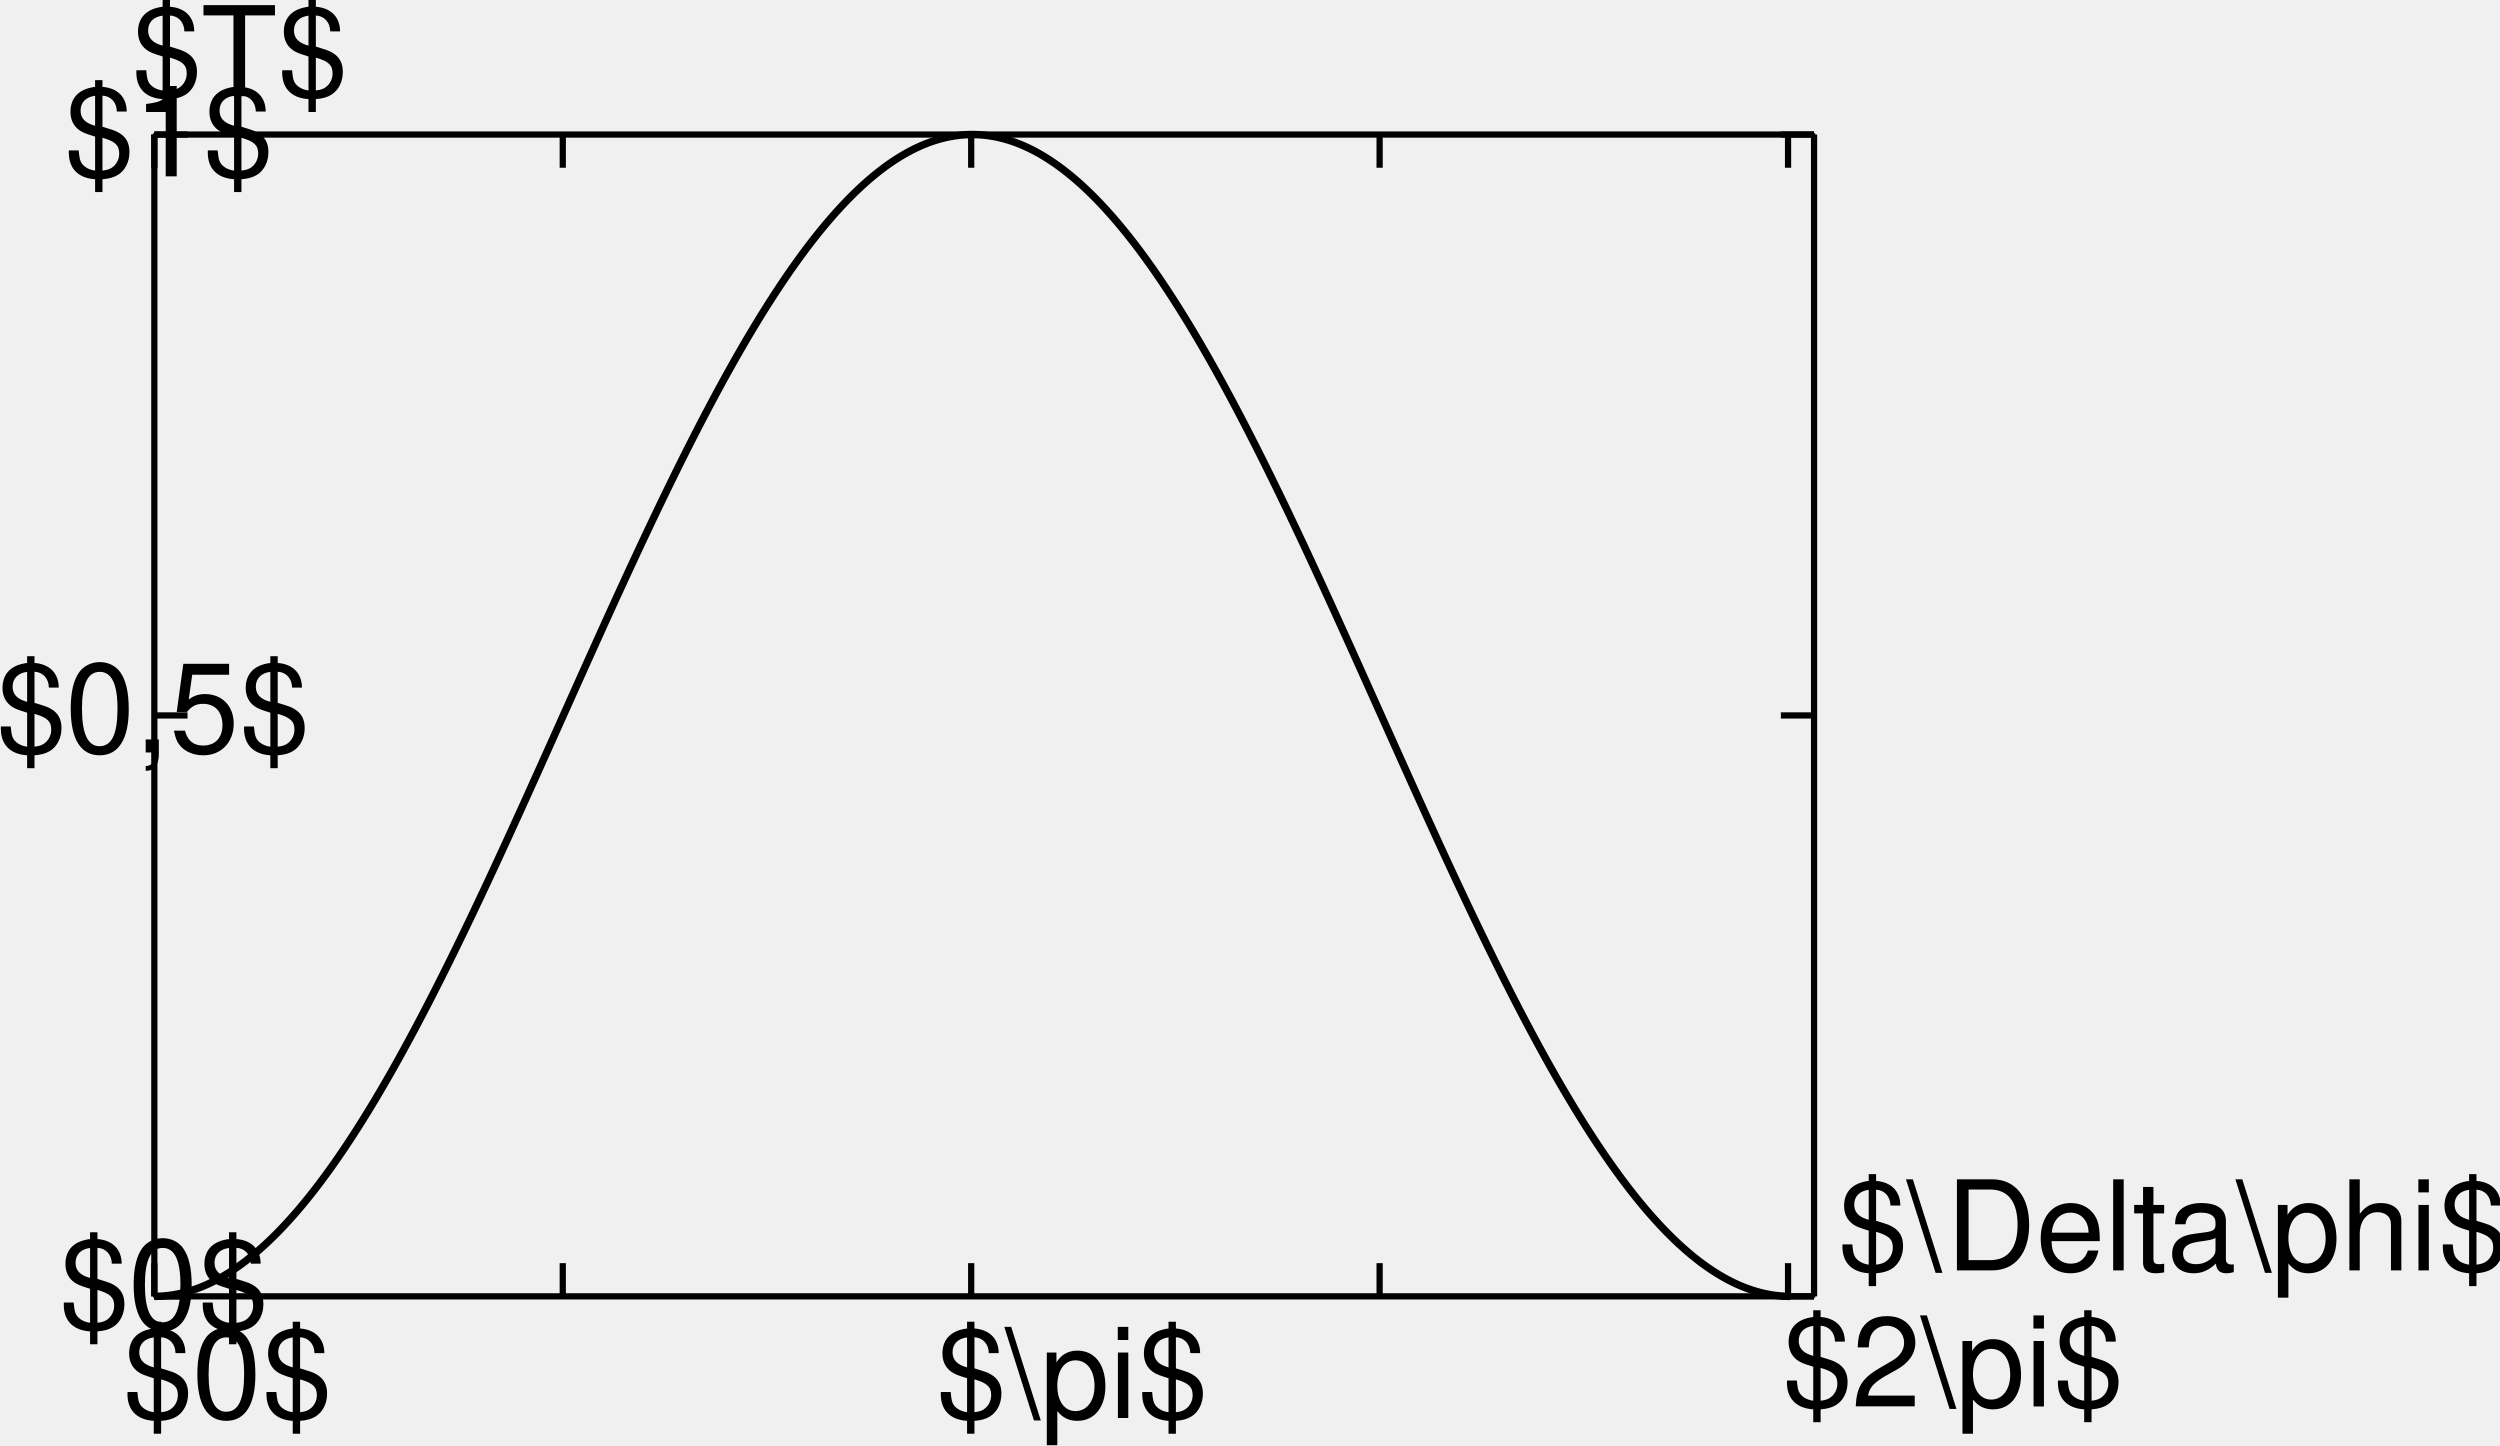
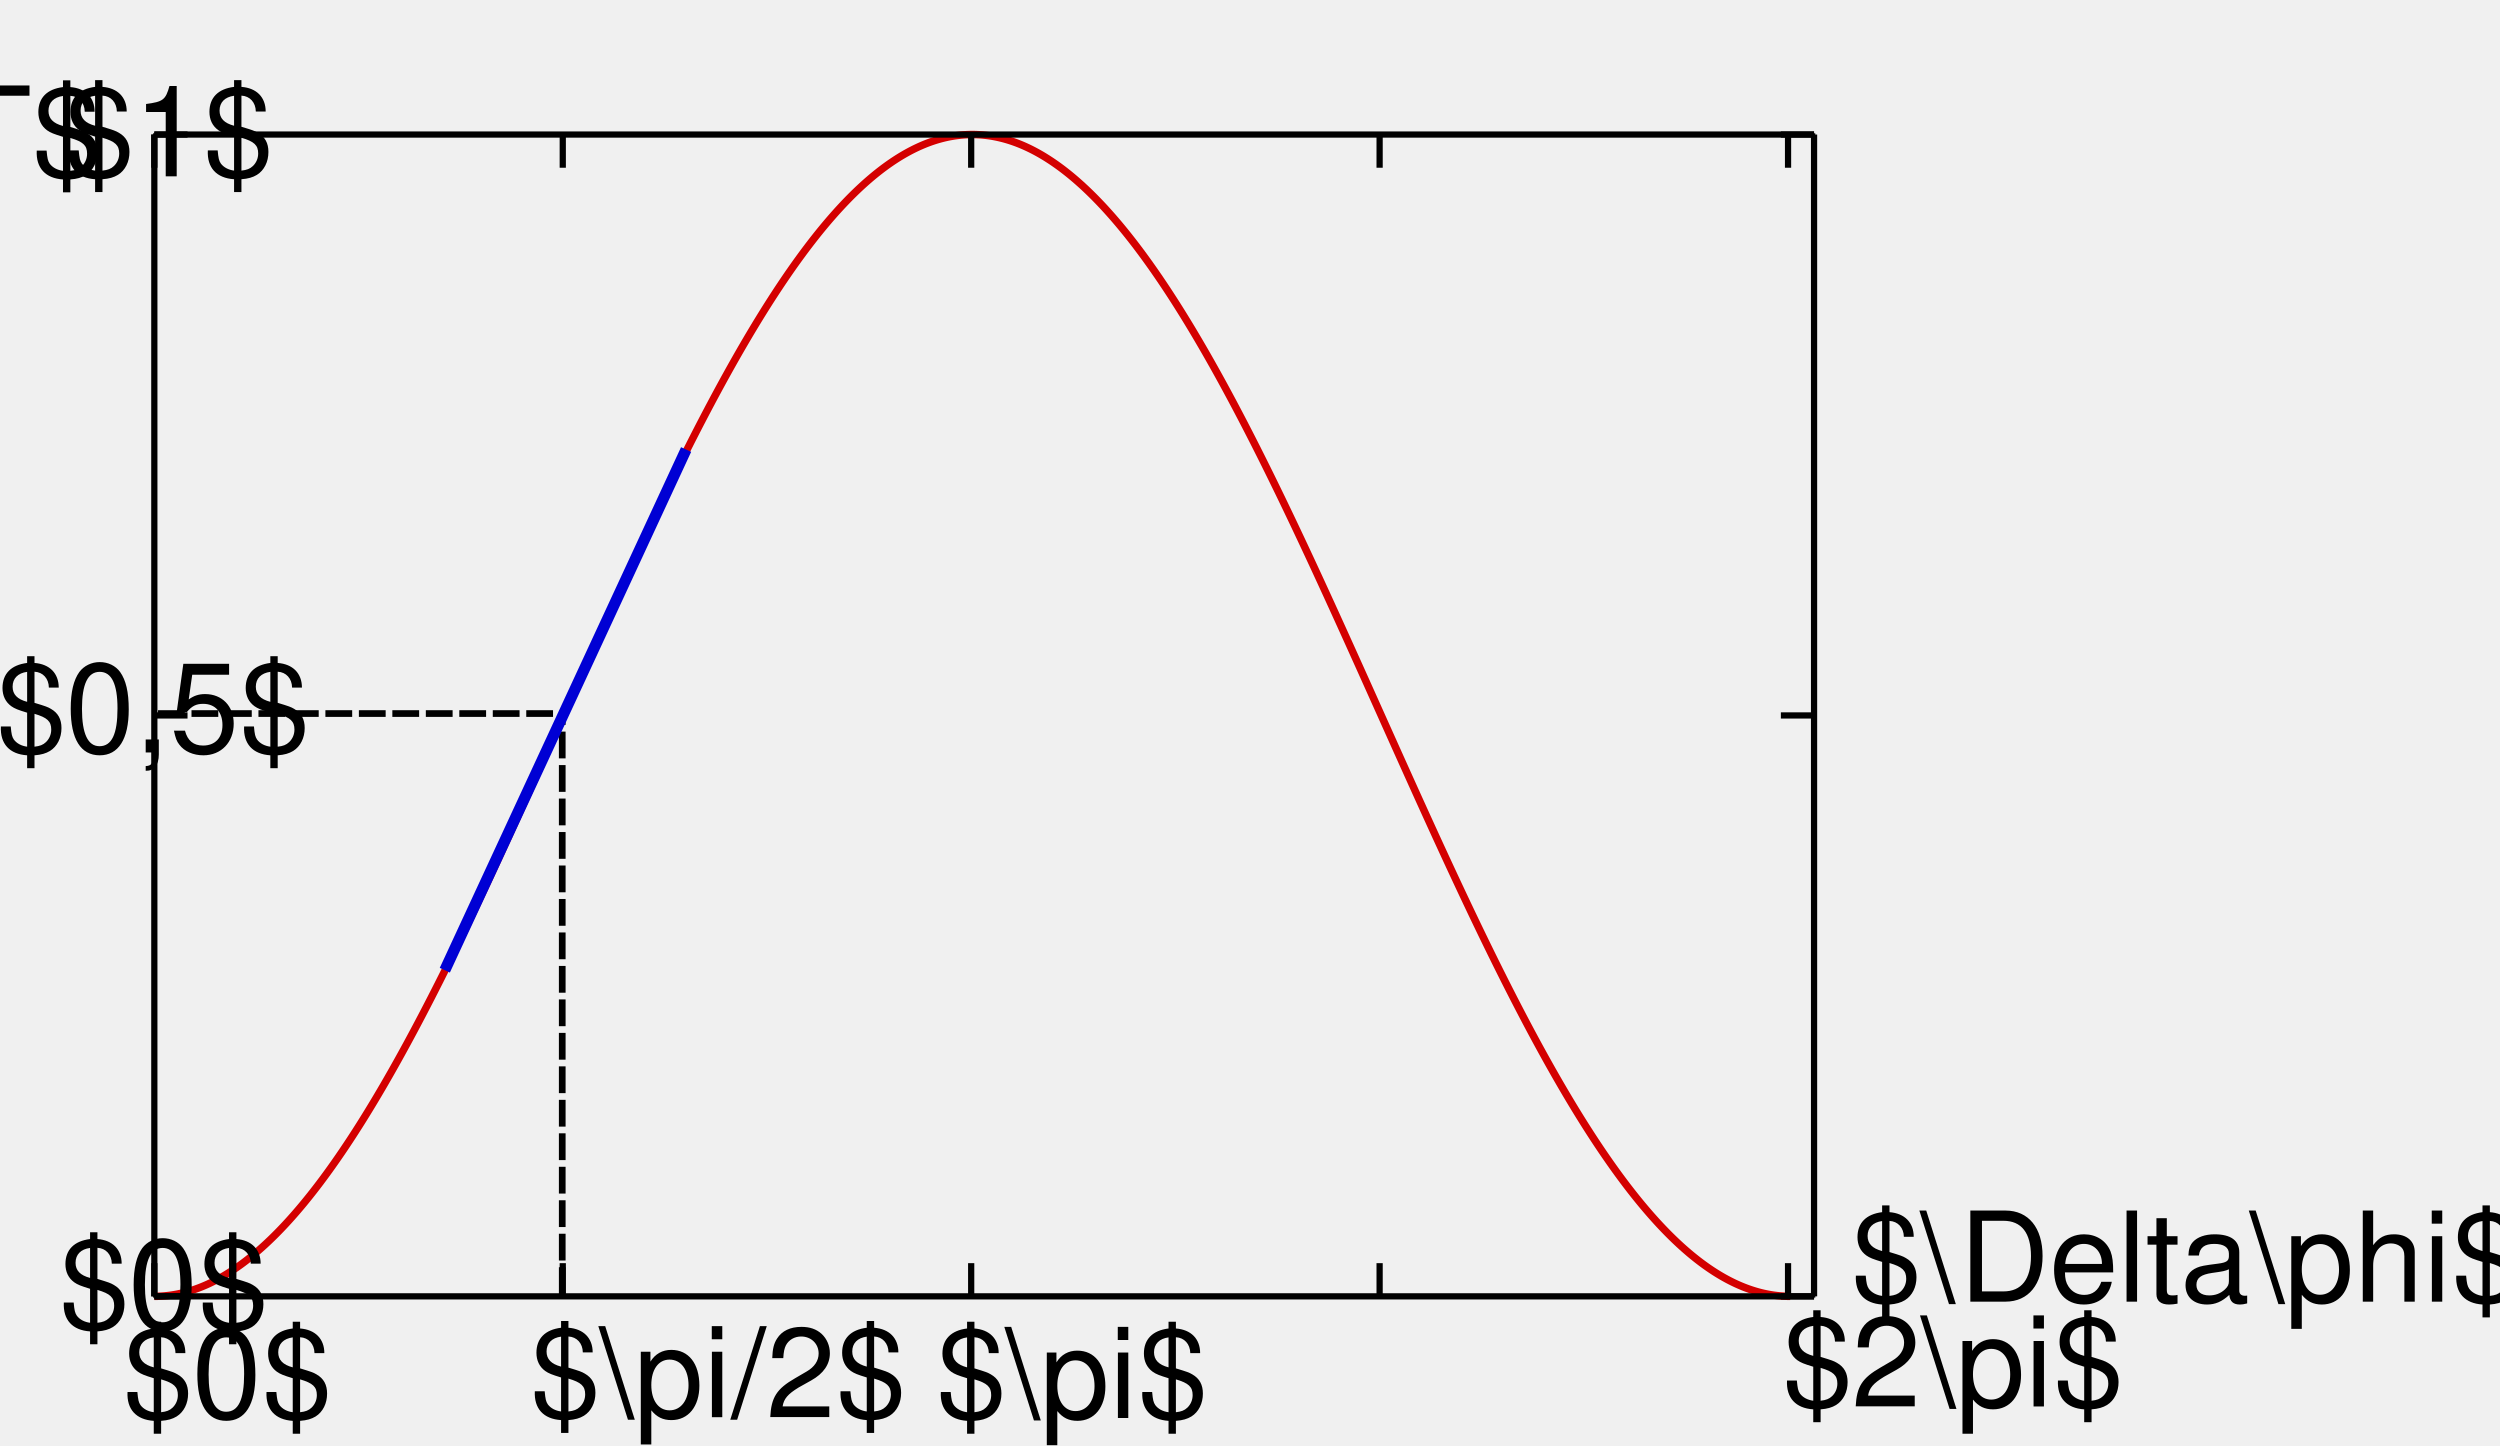
<svg xmlns="http://www.w3.org/2000/svg" xml:space="preserve" width="1120.211" height="647.581" viewBox="0 0 896.171 518.067" id="svg2" version="1.1">
  <defs id="defs62" />
+   <path style="fill:none;stroke:#000000;stroke-width:2.4;stroke-linecap:butt;stroke-linejoin:miter;stroke-miterlimit:4;stroke-opacity:1;stroke-dasharray:9.6,2.4;stroke-dashoffset:0" d="m 201.544,463.858 0,-205.715" id="path3024" />
+   <path style="fill:none;stroke:#000000;stroke-width:2.4;stroke-linecap:butt;stroke-linejoin:miter;stroke-miterlimit:4;stroke-opacity:1;stroke-dasharray:9.6, 2.4;stroke-dashoffset:0" d="m 56.645,255.786 145.152,0" id="path3024-6" />
  <g transform="matrix(1,0,0,-1,-33.92154,553.9455)" id="g4">
    <g style="fill:#ffffff;fill-rule:nonzero" id="g6" />
    <g style="fill:none;stroke:#000000;stroke-width:2.677;stroke-linecap:butt;stroke-linejoin:miter;stroke-dasharray:none" id="g10">
-       <path d="m 89.244,89.244 0.587,0.004 0.587,0.012 0.587,0.021 0.587,0.029 0.587,0.037 0.587,0.045 0.587,0.054 0.587,0.062 0.587,0.07 0.587,0.078 0.587,0.086 0.587,0.095 0.587,0.103 0.587,0.111 0.587,0.119 0.587,0.128 0.587,0.136 0.587,0.144 0.587,0.152 0.587,0.16 0.587,0.168 0.587,0.177 0.587,0.185 0.587,0.193 0.587,0.201 0.587,0.209 0.587,0.217 0.587,0.225 0.587,0.234 0.587,0.242 0.587,0.25 0.587,0.258 0.587,0.266 0.587,0.274 0.587,0.282 0.587,0.29 0.587,0.298 0.587,0.306 0.587,0.314 0.587,0.322 0.587,0.33 0.587,0.338 0.587,0.346 0.587,0.354 0.587,0.362 0.587,0.37 0.587,0.378 0.587,0.386 0.587,0.393 0.587,0.401 0.587,0.409 0.587,0.417 0.587,0.425 0.587,0.432 0.587,0.44 0.587,0.448 0.587,0.456 0.587,0.463 0.587,0.471 0.587,0.479 0.587,0.486 0.587,0.494 0.587,0.502 0.587,0.509 0.587,0.517 0.587,0.524 0.587,0.532 0.587,0.539 0.587,0.547 0.587,0.554 0.587,0.562 0.587,0.569 0.587,0.577 0.587,0.584 0.587,0.592 0.587,0.599 0.587,0.606 0.587,0.613 0.587,0.621 0.587,0.628 0.587,0.635 0.587,0.642 0.587,0.649 0.587,0.657 0.587,0.664 0.587,0.671 0.587,0.678 0.587,0.685 0.587,0.692 0.587,0.699 0.587,0.706 0.587,0.713 0.587,0.72 0.587,0.727 0.587,0.733 0.587,0.74 0.587,0.747 0.587,0.754 0.587,0.76 0.587,0.767 0.587,0.774 0.587,0.78 0.587,0.787 0.587,0.794 0.587,0.8 0.587,0.807 0.587,0.813 0.587,0.82 0.587,0.826 0.587,0.832 0.587,0.839 0.587,0.845 0.587,0.851 0.587,0.858 0.587,0.864 0.587,0.87 0.587,0.876 0.587,0.882 0.587,0.888 0.587,0.894 0.587,0.9 0.587,0.906 0.587,0.912 0.587,0.918 0.587,0.924 0.587,0.93 0.587,0.935 0.587,0.941 0.587,0.947 0.587,0.953 0.587,0.958 0.587,0.964 0.587,0.969 0.587,0.975 0.587,0.98 0.587,0.986 0.587,0.991 0.587,0.997 0.587,1.002 0.587,1.007 0.587,1.012 0.587,1.018 0.587,1.023 0.587,1.028 0.587,1.033 0.587,1.038 0.587,1.043 0.587,1.048 0.587,1.053 0.587,1.058 0.587,1.063 0.587,1.067 0.587,1.072 0.587,1.077 0.587,1.082 0.587,1.086 0.587,1.091 0.587,1.095 0.587,1.1 0.587,1.104 0.587,1.109 0.587,1.113 0.587,1.117 0.587,1.122 0.587,1.126 0.587,1.13 0.587,1.134 0.587,1.138 0.587,1.142 0.587,1.146 0.587,1.15 0.587,1.154 0.587,1.158 0.587,1.162 0.587,1.166 0.587,1.169 0.587,1.173 0.587,1.177 0.587,1.18 0.587,1.184 0.587,1.187 0.587,1.191 0.587,1.194 0.587,1.198 0.587,1.201 0.587,1.204 0.587,1.207 0.587,1.211 0.587,1.214 0.587,1.217 0.587,1.22 0.587,1.223 0.587,1.226 0.587,1.229 0.587,1.231 0.587,1.234 0.587,1.237 0.587,1.24 0.587,1.242 0.587,1.245 0.587,1.247 0.587,1.25 0.587,1.252 0.587,1.255 0.587,1.257 0.587,1.259 0.587,1.262 0.587,1.264 0.587,1.266 0.587,1.268 0.587,1.27 0.587,1.272 0.587,1.274 0.587,1.276 0.587,1.278 0.587,1.279 0.587,1.281 0.587,1.283 0.587,1.284 0.587,1.286 0.587,1.288 0.587,1.289 0.587,1.29 0.587,1.292 0.587,1.293 0.587,1.294 0.587,1.296 0.587,1.297 0.587,1.298 0.587,1.299 0.587,1.3 0.587,1.301 0.587,1.302 0.587,1.303 0.587,1.304 0.587,1.304 0.587,1.305 0.587,1.306 0.587,1.306 0.587,1.307 0.587,1.308 0.587,1.308 0.587,1.308 0.587,1.309 0.587,1.309 0.587,1.309 0.587,1.309 0.587,1.31 0.587,1.31 0.587,1.31 0.587,1.31 0.587,1.31 0.587,1.31 0.587,1.309 0.587,1.309 0.587,1.309 0.587,1.308 0.587,1.308 0.587,1.308 0.587,1.307 0.587,1.307 0.587,1.306 0.587,1.305 0.587,1.305 0.587,1.304 0.587,1.303 0.587,1.302 0.587,1.302 0.587,1.3 0.587,1.3 0.587,1.299 0.587,1.297 0.587,1.296 0.587,1.295 0.587,1.294 0.587,1.293 0.587,1.291 0.587,1.29 0.587,1.288 0.587,1.287 0.587,1.285 0.587,1.284 0.587,1.282 0.587,1.28 0.587,1.278 0.587,1.277 0.587,1.275 0.587,1.273 0.587,1.271 0.587,1.269 0.587,1.267 0.587,1.265 0.587,1.263 0.587,1.26 0.587,1.258 0.587,1.256 0.587,1.254 0.587,1.251 0.587,1.249 0.587,1.246 0.587,1.244 0.587,1.241 0.587,1.238 0.587,1.236 0.587,1.233 0.587,1.23 0.587,1.227 0.587,1.224 0.587,1.221 0.587,1.218 0.587,1.215 0.587,1.212 0.587,1.209 0.587,1.206 0.587,1.203 0.587,1.199 0.587,1.196 0.587,1.192 0.587,1.189 0.587,1.186 0.587,1.182 0.587,1.179 0.587,1.175 0.587,1.171 0.587,1.168 0.587,1.164 0.587,1.16 0.587,1.156 0.587,1.152 0.587,1.148 0.587,1.144 0.587,1.14 0.587,1.136 0.587,1.132 0.587,1.128 0.587,1.124 0.587,1.12 0.587,1.115 0.587,1.111 0.587,1.107 0.587,1.102 0.587,1.098 0.587,1.093 0.587,1.089 0.587,1.084 0.587,1.079 0.587,1.075 0.587,1.07 0.587,1.065 0.587,1.06 0.587,1.055 0.587,1.051 0.587,1.046 0.587,1.041 0.587,1.036 0.587,1.03 0.587,1.026 0.587,1.02 0.587,1.015 0.587,1.01 0.587,1.005 0.587,0.999 0.587,0.994 0.587,0.989 0.587,0.983 0.587,0.978 0.587,0.972 0.587,0.967 0.587,0.961 0.587,0.955 0.587,0.95 0.587,0.944 0.587,0.938 0.587,0.933 0.587,0.927 0.587,0.921 0.587,0.915 0.587,0.909 0.587,0.903 0.587,0.897 0.587,0.891 0.587,0.885 0.587,0.879 0.587,0.873 0.587,0.867 0.587,0.861 0.587,0.854 0.587,0.848 0.587,0.842 0.587,0.836 0.587,0.829 0.587,0.823 0.587,0.816 0.587,0.81 0.587,0.803 0.587,0.797 0.587,0.79 0.587,0.784 0.587,0.777 0.587,0.77 0.587,0.764 0.587,0.757 0.587,0.75 0.587,0.744 0.587,0.737 0.587,0.73 0.587,0.723 0.587,0.716 0.587,0.709 0.587,0.702 0.587,0.696 0.587,0.688 0.587,0.681 0.587,0.674 0.587,0.667 0.587,0.66 0.587,0.653 0.587,0.646 0.587,0.639 0.587,0.632 0.587,0.624 0.587,0.617 0.587,0.61 0.587,0.603 0.587,0.595 0.587,0.588 0.587,0.58 0.587,0.573 0.587,0.566 0.587,0.558 0.587,0.551 0.587,0.543 0.587,0.536 0.587,0.528 0.587,0.521 0.587,0.513 0.587,0.506 0.587,0.498 0.587,0.49 0.587,0.483 0.587,0.475 0.587,0.467 0.587,0.46 0.587,0.452 0.587,0.444 0.587,0.436 0.587,0.429 0.587,0.421 0.587,0.413 0.587,0.405 0.587,0.397 0.587,0.389 0.587,0.382 0.587,0.374 0.587,0.366 0.587,0.358 0.587,0.35 0.587,0.342 0.587,0.334 0.587,0.326 0.587,0.318 0.587,0.31 0.587,0.302 0.587,0.294 0.587,0.286 0.587,0.278 0.587,0.27 0.587,0.262 0.587,0.254 0.587,0.246 0.587,0.238 0.587,0.23 0.587,0.221 0.587,0.213 0.587,0.205 0.587,0.197 0.587,0.189 0.587,0.181 0.587,0.172 0.587,0.164 0.587,0.156 0.587,0.148 0.587,0.14 0.587,0.132 0.587,0.123 0.587,0.115 0.587,0.107 0.587,0.099 0.587,0.091 0.587,0.082 0.587,0.074 0.587,0.066 0.587,0.058 0.587,0.049 0.587,0.041 0.587,0.033 0.587,0.025 0.587,0.017 0.587,0.008 0.587,1e-4 0.587,-0.008 0.587,-0.016 0.587,-0.025 0.587,-0.033 0.587,-0.041 0.587,-0.049 0.587,-0.058 0.587,-0.066 0.587,-0.074 0.587,-0.082 0.587,-0.09 0.587,-0.099 0.587,-0.107 0.587,-0.115 0.587,-0.123 0.587,-0.132 0.587,-0.14 0.587,-0.148 0.587,-0.156 0.587,-0.164 0.587,-0.172 0.587,-0.181 0.587,-0.189 0.587,-0.197 0.587,-0.205 0.587,-0.213 0.587,-0.221 0.587,-0.229 0.587,-0.237 0.587,-0.246 0.587,-0.254 0.587,-0.262 0.587,-0.27 0.587,-0.278 0.587,-0.286 0.587,-0.294 0.587,-0.302 0.587,-0.31 0.587,-0.318 0.587,-0.326 0.587,-0.334 0.587,-0.342 0.587,-0.35 0.587,-0.358 0.587,-0.366 0.587,-0.374 0.587,-0.381 0.587,-0.389 0.587,-0.397 0.587,-0.405 0.587,-0.413 0.587,-0.421 0.587,-0.428 0.587,-0.436 0.587,-0.444 0.587,-0.452 0.587,-0.46 0.587,-0.467 0.587,-0.475 0.587,-0.483 0.587,-0.49 0.587,-0.498 0.587,-0.505 0.587,-0.513 0.587,-0.521 0.587,-0.528 0.587,-0.536 0.587,-0.543 0.587,-0.551 0.587,-0.558 0.587,-0.566 0.587,-0.573 0.587,-0.58 0.587,-0.588 0.587,-0.595 0.587,-0.602 0.587,-0.61 0.587,-0.617 0.587,-0.624 0.587,-0.631 0.587,-0.639 0.587,-0.646 0.587,-0.653 0.587,-0.66 0.587,-0.667 0.587,-0.674 0.587,-0.681 0.587,-0.688 0.587,-0.695 0.587,-0.702 0.587,-0.709 0.587,-0.716 0.587,-0.723 0.587,-0.73 0.587,-0.737 0.587,-0.744 0.587,-0.75 0.587,-0.757 0.587,-0.764 0.587,-0.77 0.587,-0.777 0.587,-0.784 0.587,-0.79 0.587,-0.797 0.587,-0.803 0.587,-0.81 0.587,-0.816 0.587,-0.823 0.587,-0.829 0.587,-0.836 0.587,-0.842 0.587,-0.848 0.587,-0.854 0.587,-0.861 0.587,-0.867 0.587,-0.873 0.587,-0.879 0.587,-0.885 0.587,-0.891 0.587,-0.897 0.587,-0.903 0.587,-0.909 0.587,-0.915 0.587,-0.921 0.587,-0.927 0.587,-0.932 0.587,-0.938 0.587,-0.944 0.587,-0.95 0.587,-0.955 0.587,-0.961 0.587,-0.967 0.587,-0.972 0.587,-0.978 0.587,-0.983 0.587,-0.989 0.587,-0.994 0.587,-0.999 0.587,-1.005 0.587,-1.01 0.587,-1.015 0.587,-1.02 0.587,-1.025 0.587,-1.03 0.587,-1.036 0.587,-1.041 0.587,-1.046 0.587,-1.05 0.587,-1.055 0.587,-1.06 0.587,-1.065 0.587,-1.07 0.587,-1.075 0.587,-1.079 0.587,-1.084 0.587,-1.089 0.587,-1.093 0.587,-1.097 0.587,-1.102 0.587,-1.106 0.587,-1.111 0.587,-1.115 0.587,-1.119 0.587,-1.124 0.587,-1.128 0.587,-1.132 0.587,-1.136 0.587,-1.14 0.587,-1.144 0.587,-1.148 0.587,-1.152 0.587,-1.156 0.587,-1.16 0.587,-1.164 0.587,-1.168 0.587,-1.171 0.587,-1.175 0.587,-1.179 0.587,-1.182 0.587,-1.186 0.587,-1.189 0.587,-1.192 0.587,-1.196 0.587,-1.199 0.587,-1.202 0.587,-1.206 0.587,-1.209 0.587,-1.212 0.587,-1.215 0.587,-1.218 0.587,-1.221 0.587,-1.224 0.587,-1.227 0.587,-1.23 0.587,-1.233 0.587,-1.236 0.587,-1.238 0.587,-1.241 0.587,-1.244 0.587,-1.246 0.587,-1.249 0.587,-1.251 0.587,-1.254 0.587,-1.256 0.587,-1.258 0.587,-1.26 0.587,-1.263 0.587,-1.265 0.587,-1.267 0.587,-1.269 0.587,-1.271 0.587,-1.273 0.587,-1.275 0.587,-1.277 0.587,-1.278 0.587,-1.28 0.587,-1.282 0.587,-1.284 0.587,-1.285 0.587,-1.287 0.587,-1.288 0.587,-1.29 0.587,-1.291 0.587,-1.292 0.587,-1.294 0.587,-1.295 0.587,-1.296 0.587,-1.297 0.587,-1.299 0.587,-1.3 0.587,-1.301 0.587,-1.302 0.587,-1.302 0.587,-1.303 0.587,-1.304 0.587,-1.305 0.587,-1.305 0.587,-1.306 0.587,-1.307 0.587,-1.307 0.587,-1.308 0.587,-1.308 0.587,-1.308 0.587,-1.309 0.587,-1.309 0.587,-1.309 0.587,-1.31 0.587,-1.31 0.587,-1.31 0.587,-1.31 0.587,-1.31 0.587,-1.31 0.587,-1.309 0.587,-1.309 0.587,-1.309 0.587,-1.309 0.587,-1.308 0.587,-1.308 0.587,-1.308 0.587,-1.307 0.587,-1.306 0.587,-1.306 0.587,-1.305 0.587,-1.304 0.587,-1.304 0.587,-1.303 0.587,-1.302 0.587,-1.301 0.587,-1.3 0.587,-1.299 0.587,-1.298 0.587,-1.297 0.587,-1.296 0.587,-1.294 0.587,-1.293 0.587,-1.292 0.587,-1.29 0.587,-1.289 0.587,-1.288 0.587,-1.286 0.587,-1.284 0.587,-1.283 0.587,-1.281 0.587,-1.279 0.587,-1.278 0.587,-1.276 0.587,-1.274 0.587,-1.272 0.587,-1.27 0.587,-1.268 0.587,-1.266 0.587,-1.264 0.587,-1.262 0.587,-1.259 0.587,-1.257 0.587,-1.255 0.587,-1.252 0.587,-1.25 0.587,-1.247 0.587,-1.245 0.587,-1.242 0.587,-1.24 0.587,-1.237 0.587,-1.234 0.587,-1.232 0.587,-1.228 0.587,-1.226 0.587,-1.223 0.587,-1.22 0.587,-1.217 0.587,-1.214 0.587,-1.211 0.587,-1.208 0.587,-1.204 0.587,-1.201 0.587,-1.198 0.587,-1.194 0.587,-1.191 0.587,-1.187 0.587,-1.184 0.587,-1.18 0.587,-1.177 0.587,-1.173 0.587,-1.169 0.587,-1.166 0.587,-1.162 0.587,-1.158 0.587,-1.154 0.587,-1.15 0.587,-1.146 0.587,-1.142 0.587,-1.138 0.587,-1.134 0.587,-1.13 0.587,-1.126 0.587,-1.122 0.587,-1.117 0.587,-1.113 0.587,-1.109 0.587,-1.104 0.587,-1.1 0.587,-1.095 0.587,-1.091 0.587,-1.086 0.587,-1.082 0.587,-1.077 0.587,-1.072 0.587,-1.067 0.587,-1.063 0.587,-1.058 0.587,-1.053 0.587,-1.048 0.587,-1.043 0.587,-1.038 0.587,-1.033 0.587,-1.028 0.587,-1.023 0.587,-1.018 0.587,-1.012 0.587,-1.007 0.587,-1.002 0.587,-0.997 0.587,-0.991 0.587,-0.986 0.587,-0.981 0.587,-0.975 0.587,-0.97 0.587,-0.964 0.587,-0.958 0.587,-0.953 0.587,-0.947 0.587,-0.941 0.587,-0.936 0.587,-0.93 0.587,-0.924 0.587,-0.918 0.587,-0.912 0.587,-0.906 0.587,-0.9 0.587,-0.894 0.587,-0.888 0.587,-0.882 0.587,-0.876 0.587,-0.87 0.587,-0.864 0.587,-0.858 0.587,-0.851 0.587,-0.845 0.587,-0.839 0.587,-0.833 0.587,-0.826 0.587,-0.82 0.587,-0.813 0.587,-0.807 0.587,-0.8 0.587,-0.794 0.587,-0.787 0.587,-0.781 0.587,-0.774 0.587,-0.767 0.587,-0.76 0.587,-0.754 0.587,-0.747 0.587,-0.74 0.587,-0.734 0.587,-0.727 0.587,-0.72 0.587,-0.713 0.587,-0.706 0.587,-0.699 0.587,-0.692 0.587,-0.685 0.587,-0.678 0.587,-0.671 0.587,-0.664 0.587,-0.657 0.587,-0.65 0.587,-0.642 0.587,-0.635 0.587,-0.628 0.587,-0.621 0.587,-0.614 0.587,-0.606 0.587,-0.599 0.587,-0.592 0.587,-0.584 0.587,-0.577 0.587,-0.569 0.587,-0.562 0.587,-0.554 0.587,-0.547 0.587,-0.54 0.587,-0.532 0.587,-0.524 0.587,-0.517 0.587,-0.509 0.587,-0.502 0.587,-0.494 0.587,-0.486 0.587,-0.479 0.587,-0.471 0.587,-0.463 0.587,-0.456 0.587,-0.448 0.587,-0.44 0.587,-0.432 0.587,-0.425 0.587,-0.417 0.587,-0.409 0.587,-0.401 0.587,-0.394 0.587,-0.386 0.587,-0.378 0.587,-0.37 0.587,-0.362 0.587,-0.354 0.587,-0.346 0.587,-0.338 0.587,-0.33 0.587,-0.322 0.587,-0.314 0.587,-0.306 0.587,-0.298 0.587,-0.29 0.587,-0.282 0.587,-0.274 0.587,-0.266 0.587,-0.258 0.587,-0.25 0.587,-0.242 0.587,-0.234 0.587,-0.226 0.587,-0.217 0.587,-0.209 0.587,-0.201 0.587,-0.193 0.587,-0.185 0.587,-0.177 0.587,-0.169 0.587,-0.16 0.587,-0.152 0.587,-0.144 0.587,-0.136 0.587,-0.128 0.587,-0.119 0.587,-0.111 0.587,-0.103 0.587,-0.095 0.587,-0.087 0.587,-0.078 0.587,-0.07 0.587,-0.062 0.587,-0.054 0.587,-0.045 0.587,-0.037 0.587,-0.029 0.587,-0.021 0.587,-0.013 0.587,-0.004" id="path12" />
+       <path d="m 89.244,89.244 0.587,0.004 0.587,0.012 0.587,0.021 0.587,0.029 0.587,0.037 0.587,0.045 0.587,0.054 0.587,0.062 0.587,0.07 0.587,0.078 0.587,0.086 0.587,0.095 0.587,0.103 0.587,0.111 0.587,0.119 0.587,0.128 0.587,0.136 0.587,0.144 0.587,0.152 0.587,0.16 0.587,0.168 0.587,0.177 0.587,0.185 0.587,0.193 0.587,0.201 0.587,0.209 0.587,0.217 0.587,0.225 0.587,0.234 0.587,0.242 0.587,0.25 0.587,0.258 0.587,0.266 0.587,0.274 0.587,0.282 0.587,0.29 0.587,0.298 0.587,0.306 0.587,0.314 0.587,0.322 0.587,0.33 0.587,0.338 0.587,0.346 0.587,0.354 0.587,0.362 0.587,0.37 0.587,0.378 0.587,0.386 0.587,0.393 0.587,0.401 0.587,0.409 0.587,0.417 0.587,0.425 0.587,0.432 0.587,0.44 0.587,0.448 0.587,0.456 0.587,0.463 0.587,0.471 0.587,0.479 0.587,0.486 0.587,0.494 0.587,0.502 0.587,0.509 0.587,0.517 0.587,0.524 0.587,0.532 0.587,0.539 0.587,0.547 0.587,0.554 0.587,0.562 0.587,0.569 0.587,0.577 0.587,0.584 0.587,0.592 0.587,0.599 0.587,0.606 0.587,0.613 0.587,0.621 0.587,0.628 0.587,0.635 0.587,0.642 0.587,0.649 0.587,0.657 0.587,0.664 0.587,0.671 0.587,0.678 0.587,0.685 0.587,0.692 0.587,0.699 0.587,0.706 0.587,0.713 0.587,0.72 0.587,0.727 0.587,0.733 0.587,0.74 0.587,0.747 0.587,0.754 0.587,0.76 0.587,0.767 0.587,0.774 0.587,0.78 0.587,0.787 0.587,0.794 0.587,0.8 0.587,0.807 0.587,0.813 0.587,0.82 0.587,0.826 0.587,0.832 0.587,0.839 0.587,0.845 0.587,0.851 0.587,0.858 0.587,0.864 0.587,0.87 0.587,0.876 0.587,0.882 0.587,0.888 0.587,0.894 0.587,0.9 0.587,0.906 0.587,0.912 0.587,0.918 0.587,0.924 0.587,0.93 0.587,0.935 0.587,0.941 0.587,0.947 0.587,0.953 0.587,0.958 0.587,0.964 0.587,0.969 0.587,0.975 0.587,0.98 0.587,0.986 0.587,0.991 0.587,0.997 0.587,1.002 0.587,1.007 0.587,1.012 0.587,1.018 0.587,1.023 0.587,1.028 0.587,1.033 0.587,1.038 0.587,1.043 0.587,1.048 0.587,1.053 0.587,1.058 0.587,1.063 0.587,1.067 0.587,1.072 0.587,1.077 0.587,1.082 0.587,1.086 0.587,1.091 0.587,1.095 0.587,1.1 0.587,1.104 0.587,1.109 0.587,1.113 0.587,1.117 0.587,1.122 0.587,1.126 0.587,1.13 0.587,1.134 0.587,1.138 0.587,1.142 0.587,1.146 0.587,1.15 0.587,1.154 0.587,1.158 0.587,1.162 0.587,1.166 0.587,1.169 0.587,1.173 0.587,1.177 0.587,1.18 0.587,1.184 0.587,1.187 0.587,1.191 0.587,1.194 0.587,1.198 0.587,1.201 0.587,1.204 0.587,1.207 0.587,1.211 0.587,1.214 0.587,1.217 0.587,1.22 0.587,1.223 0.587,1.226 0.587,1.229 0.587,1.231 0.587,1.234 0.587,1.237 0.587,1.24 0.587,1.242 0.587,1.245 0.587,1.247 0.587,1.25 0.587,1.252 0.587,1.255 0.587,1.257 0.587,1.259 0.587,1.262 0.587,1.264 0.587,1.266 0.587,1.268 0.587,1.27 0.587,1.272 0.587,1.274 0.587,1.276 0.587,1.278 0.587,1.279 0.587,1.281 0.587,1.283 0.587,1.284 0.587,1.286 0.587,1.288 0.587,1.289 0.587,1.29 0.587,1.292 0.587,1.293 0.587,1.294 0.587,1.296 0.587,1.297 0.587,1.298 0.587,1.299 0.587,1.3 0.587,1.301 0.587,1.302 0.587,1.303 0.587,1.304 0.587,1.304 0.587,1.305 0.587,1.306 0.587,1.306 0.587,1.307 0.587,1.308 0.587,1.308 0.587,1.308 0.587,1.309 0.587,1.309 0.587,1.309 0.587,1.309 0.587,1.31 0.587,1.31 0.587,1.31 0.587,1.31 0.587,1.31 0.587,1.31 0.587,1.309 0.587,1.309 0.587,1.309 0.587,1.308 0.587,1.308 0.587,1.308 0.587,1.307 0.587,1.307 0.587,1.306 0.587,1.305 0.587,1.305 0.587,1.304 0.587,1.303 0.587,1.302 0.587,1.302 0.587,1.3 0.587,1.3 0.587,1.299 0.587,1.297 0.587,1.296 0.587,1.295 0.587,1.294 0.587,1.293 0.587,1.291 0.587,1.29 0.587,1.288 0.587,1.287 0.587,1.285 0.587,1.284 0.587,1.282 0.587,1.28 0.587,1.278 0.587,1.277 0.587,1.275 0.587,1.273 0.587,1.271 0.587,1.269 0.587,1.267 0.587,1.265 0.587,1.263 0.587,1.26 0.587,1.258 0.587,1.256 0.587,1.254 0.587,1.251 0.587,1.249 0.587,1.246 0.587,1.244 0.587,1.241 0.587,1.238 0.587,1.236 0.587,1.233 0.587,1.23 0.587,1.227 0.587,1.224 0.587,1.221 0.587,1.218 0.587,1.215 0.587,1.212 0.587,1.209 0.587,1.206 0.587,1.203 0.587,1.199 0.587,1.196 0.587,1.192 0.587,1.189 0.587,1.186 0.587,1.182 0.587,1.179 0.587,1.175 0.587,1.171 0.587,1.168 0.587,1.164 0.587,1.16 0.587,1.156 0.587,1.152 0.587,1.148 0.587,1.144 0.587,1.14 0.587,1.136 0.587,1.132 0.587,1.128 0.587,1.124 0.587,1.12 0.587,1.115 0.587,1.111 0.587,1.107 0.587,1.102 0.587,1.098 0.587,1.093 0.587,1.089 0.587,1.084 0.587,1.079 0.587,1.075 0.587,1.07 0.587,1.065 0.587,1.06 0.587,1.055 0.587,1.051 0.587,1.046 0.587,1.041 0.587,1.036 0.587,1.03 0.587,1.026 0.587,1.02 0.587,1.015 0.587,1.01 0.587,1.005 0.587,0.999 0.587,0.994 0.587,0.989 0.587,0.983 0.587,0.978 0.587,0.972 0.587,0.967 0.587,0.961 0.587,0.955 0.587,0.95 0.587,0.944 0.587,0.938 0.587,0.933 0.587,0.927 0.587,0.921 0.587,0.915 0.587,0.909 0.587,0.903 0.587,0.897 0.587,0.891 0.587,0.885 0.587,0.879 0.587,0.873 0.587,0.867 0.587,0.861 0.587,0.854 0.587,0.848 0.587,0.842 0.587,0.836 0.587,0.829 0.587,0.823 0.587,0.816 0.587,0.81 0.587,0.803 0.587,0.797 0.587,0.79 0.587,0.784 0.587,0.777 0.587,0.77 0.587,0.764 0.587,0.757 0.587,0.75 0.587,0.744 0.587,0.737 0.587,0.73 0.587,0.723 0.587,0.716 0.587,0.709 0.587,0.702 0.587,0.696 0.587,0.688 0.587,0.681 0.587,0.674 0.587,0.667 0.587,0.66 0.587,0.653 0.587,0.646 0.587,0.639 0.587,0.632 0.587,0.624 0.587,0.617 0.587,0.61 0.587,0.603 0.587,0.595 0.587,0.588 0.587,0.58 0.587,0.573 0.587,0.566 0.587,0.558 0.587,0.551 0.587,0.543 0.587,0.536 0.587,0.528 0.587,0.521 0.587,0.513 0.587,0.506 0.587,0.498 0.587,0.49 0.587,0.483 0.587,0.475 0.587,0.467 0.587,0.46 0.587,0.452 0.587,0.444 0.587,0.436 0.587,0.429 0.587,0.421 0.587,0.413 0.587,0.405 0.587,0.397 0.587,0.389 0.587,0.382 0.587,0.374 0.587,0.366 0.587,0.358 0.587,0.35 0.587,0.342 0.587,0.334 0.587,0.326 0.587,0.318 0.587,0.31 0.587,0.302 0.587,0.294 0.587,0.286 0.587,0.278 0.587,0.27 0.587,0.262 0.587,0.254 0.587,0.246 0.587,0.238 0.587,0.23 0.587,0.221 0.587,0.213 0.587,0.205 0.587,0.197 0.587,0.189 0.587,0.181 0.587,0.172 0.587,0.164 0.587,0.156 0.587,0.148 0.587,0.14 0.587,0.132 0.587,0.123 0.587,0.115 0.587,0.107 0.587,0.099 0.587,0.091 0.587,0.082 0.587,0.074 0.587,0.066 0.587,0.058 0.587,0.049 0.587,0.041 0.587,0.033 0.587,0.025 0.587,0.017 0.587,0.008 0.587,1e-4 0.587,-0.008 0.587,-0.016 0.587,-0.025 0.587,-0.033 0.587,-0.041 0.587,-0.049 0.587,-0.058 0.587,-0.066 0.587,-0.074 0.587,-0.082 0.587,-0.09 0.587,-0.099 0.587,-0.107 0.587,-0.115 0.587,-0.123 0.587,-0.132 0.587,-0.14 0.587,-0.148 0.587,-0.156 0.587,-0.164 0.587,-0.172 0.587,-0.181 0.587,-0.189 0.587,-0.197 0.587,-0.205 0.587,-0.213 0.587,-0.221 0.587,-0.229 0.587,-0.237 0.587,-0.246 0.587,-0.254 0.587,-0.262 0.587,-0.27 0.587,-0.278 0.587,-0.286 0.587,-0.294 0.587,-0.302 0.587,-0.31 0.587,-0.318 0.587,-0.326 0.587,-0.334 0.587,-0.342 0.587,-0.35 0.587,-0.358 0.587,-0.366 0.587,-0.374 0.587,-0.381 0.587,-0.389 0.587,-0.397 0.587,-0.405 0.587,-0.413 0.587,-0.421 0.587,-0.428 0.587,-0.436 0.587,-0.444 0.587,-0.452 0.587,-0.46 0.587,-0.467 0.587,-0.475 0.587,-0.483 0.587,-0.49 0.587,-0.498 0.587,-0.505 0.587,-0.513 0.587,-0.521 0.587,-0.528 0.587,-0.536 0.587,-0.543 0.587,-0.551 0.587,-0.558 0.587,-0.566 0.587,-0.573 0.587,-0.58 0.587,-0.588 0.587,-0.595 0.587,-0.602 0.587,-0.61 0.587,-0.617 0.587,-0.624 0.587,-0.631 0.587,-0.639 0.587,-0.646 0.587,-0.653 0.587,-0.66 0.587,-0.667 0.587,-0.674 0.587,-0.681 0.587,-0.688 0.587,-0.695 0.587,-0.702 0.587,-0.709 0.587,-0.716 0.587,-0.723 0.587,-0.73 0.587,-0.737 0.587,-0.744 0.587,-0.75 0.587,-0.757 0.587,-0.764 0.587,-0.77 0.587,-0.777 0.587,-0.784 0.587,-0.79 0.587,-0.797 0.587,-0.803 0.587,-0.81 0.587,-0.816 0.587,-0.823 0.587,-0.829 0.587,-0.836 0.587,-0.842 0.587,-0.848 0.587,-0.854 0.587,-0.861 0.587,-0.867 0.587,-0.873 0.587,-0.879 0.587,-0.885 0.587,-0.891 0.587,-0.897 0.587,-0.903 0.587,-0.909 0.587,-0.915 0.587,-0.921 0.587,-0.927 0.587,-0.932 0.587,-0.938 0.587,-0.944 0.587,-0.95 0.587,-0.955 0.587,-0.961 0.587,-0.967 0.587,-0.972 0.587,-0.978 0.587,-0.983 0.587,-0.989 0.587,-0.994 0.587,-0.999 0.587,-1.005 0.587,-1.01 0.587,-1.015 0.587,-1.02 0.587,-1.025 0.587,-1.03 0.587,-1.036 0.587,-1.041 0.587,-1.046 0.587,-1.05 0.587,-1.055 0.587,-1.06 0.587,-1.065 0.587,-1.07 0.587,-1.075 0.587,-1.079 0.587,-1.084 0.587,-1.089 0.587,-1.093 0.587,-1.097 0.587,-1.102 0.587,-1.106 0.587,-1.111 0.587,-1.115 0.587,-1.119 0.587,-1.124 0.587,-1.128 0.587,-1.132 0.587,-1.136 0.587,-1.14 0.587,-1.144 0.587,-1.148 0.587,-1.152 0.587,-1.156 0.587,-1.16 0.587,-1.164 0.587,-1.168 0.587,-1.171 0.587,-1.175 0.587,-1.179 0.587,-1.182 0.587,-1.186 0.587,-1.189 0.587,-1.192 0.587,-1.196 0.587,-1.199 0.587,-1.202 0.587,-1.206 0.587,-1.209 0.587,-1.212 0.587,-1.215 0.587,-1.218 0.587,-1.221 0.587,-1.224 0.587,-1.227 0.587,-1.23 0.587,-1.233 0.587,-1.236 0.587,-1.238 0.587,-1.241 0.587,-1.244 0.587,-1.246 0.587,-1.249 0.587,-1.251 0.587,-1.254 0.587,-1.256 0.587,-1.258 0.587,-1.26 0.587,-1.263 0.587,-1.265 0.587,-1.267 0.587,-1.269 0.587,-1.271 0.587,-1.273 0.587,-1.275 0.587,-1.277 0.587,-1.278 0.587,-1.28 0.587,-1.282 0.587,-1.284 0.587,-1.285 0.587,-1.287 0.587,-1.288 0.587,-1.29 0.587,-1.291 0.587,-1.292 0.587,-1.294 0.587,-1.295 0.587,-1.296 0.587,-1.297 0.587,-1.299 0.587,-1.3 0.587,-1.301 0.587,-1.302 0.587,-1.302 0.587,-1.303 0.587,-1.304 0.587,-1.305 0.587,-1.305 0.587,-1.306 0.587,-1.307 0.587,-1.307 0.587,-1.308 0.587,-1.308 0.587,-1.308 0.587,-1.309 0.587,-1.309 0.587,-1.309 0.587,-1.31 0.587,-1.31 0.587,-1.31 0.587,-1.31 0.587,-1.31 0.587,-1.31 0.587,-1.309 0.587,-1.309 0.587,-1.309 0.587,-1.309 0.587,-1.308 0.587,-1.308 0.587,-1.308 0.587,-1.307 0.587,-1.306 0.587,-1.306 0.587,-1.305 0.587,-1.304 0.587,-1.304 0.587,-1.303 0.587,-1.302 0.587,-1.301 0.587,-1.3 0.587,-1.299 0.587,-1.298 0.587,-1.297 0.587,-1.296 0.587,-1.294 0.587,-1.293 0.587,-1.292 0.587,-1.29 0.587,-1.289 0.587,-1.288 0.587,-1.286 0.587,-1.284 0.587,-1.283 0.587,-1.281 0.587,-1.279 0.587,-1.278 0.587,-1.276 0.587,-1.274 0.587,-1.272 0.587,-1.27 0.587,-1.268 0.587,-1.266 0.587,-1.264 0.587,-1.262 0.587,-1.259 0.587,-1.257 0.587,-1.255 0.587,-1.252 0.587,-1.25 0.587,-1.247 0.587,-1.245 0.587,-1.242 0.587,-1.24 0.587,-1.237 0.587,-1.234 0.587,-1.232 0.587,-1.228 0.587,-1.226 0.587,-1.223 0.587,-1.22 0.587,-1.217 0.587,-1.214 0.587,-1.211 0.587,-1.208 0.587,-1.204 0.587,-1.201 0.587,-1.198 0.587,-1.194 0.587,-1.191 0.587,-1.187 0.587,-1.184 0.587,-1.18 0.587,-1.177 0.587,-1.173 0.587,-1.169 0.587,-1.166 0.587,-1.162 0.587,-1.158 0.587,-1.154 0.587,-1.15 0.587,-1.146 0.587,-1.142 0.587,-1.138 0.587,-1.134 0.587,-1.13 0.587,-1.126 0.587,-1.122 0.587,-1.117 0.587,-1.113 0.587,-1.109 0.587,-1.104 0.587,-1.1 0.587,-1.095 0.587,-1.091 0.587,-1.086 0.587,-1.082 0.587,-1.077 0.587,-1.072 0.587,-1.067 0.587,-1.063 0.587,-1.058 0.587,-1.053 0.587,-1.048 0.587,-1.043 0.587,-1.038 0.587,-1.033 0.587,-1.028 0.587,-1.023 0.587,-1.018 0.587,-1.012 0.587,-1.007 0.587,-1.002 0.587,-0.997 0.587,-0.991 0.587,-0.986 0.587,-0.981 0.587,-0.975 0.587,-0.97 0.587,-0.964 0.587,-0.958 0.587,-0.953 0.587,-0.947 0.587,-0.941 0.587,-0.936 0.587,-0.93 0.587,-0.924 0.587,-0.918 0.587,-0.912 0.587,-0.906 0.587,-0.9 0.587,-0.894 0.587,-0.888 0.587,-0.882 0.587,-0.876 0.587,-0.87 0.587,-0.864 0.587,-0.858 0.587,-0.851 0.587,-0.845 0.587,-0.839 0.587,-0.833 0.587,-0.826 0.587,-0.82 0.587,-0.813 0.587,-0.807 0.587,-0.8 0.587,-0.794 0.587,-0.787 0.587,-0.781 0.587,-0.774 0.587,-0.767 0.587,-0.76 0.587,-0.754 0.587,-0.747 0.587,-0.74 0.587,-0.734 0.587,-0.727 0.587,-0.72 0.587,-0.713 0.587,-0.706 0.587,-0.699 0.587,-0.692 0.587,-0.685 0.587,-0.678 0.587,-0.671 0.587,-0.664 0.587,-0.657 0.587,-0.65 0.587,-0.642 0.587,-0.635 0.587,-0.628 0.587,-0.621 0.587,-0.614 0.587,-0.606 0.587,-0.599 0.587,-0.592 0.587,-0.584 0.587,-0.577 0.587,-0.569 0.587,-0.562 0.587,-0.554 0.587,-0.547 0.587,-0.54 0.587,-0.532 0.587,-0.524 0.587,-0.517 0.587,-0.509 0.587,-0.502 0.587,-0.494 0.587,-0.486 0.587,-0.479 0.587,-0.471 0.587,-0.463 0.587,-0.456 0.587,-0.448 0.587,-0.44 0.587,-0.432 0.587,-0.425 0.587,-0.417 0.587,-0.409 0.587,-0.401 0.587,-0.394 0.587,-0.386 0.587,-0.378 0.587,-0.37 0.587,-0.362 0.587,-0.354 0.587,-0.346 0.587,-0.338 0.587,-0.33 0.587,-0.322 0.587,-0.314 0.587,-0.306 0.587,-0.298 0.587,-0.29 0.587,-0.282 0.587,-0.274 0.587,-0.266 0.587,-0.258 0.587,-0.25 0.587,-0.242 0.587,-0.234 0.587,-0.226 0.587,-0.217 0.587,-0.209 0.587,-0.201 0.587,-0.193 0.587,-0.185 0.587,-0.177 0.587,-0.169 0.587,-0.16 0.587,-0.152 0.587,-0.144 0.587,-0.136 0.587,-0.128 0.587,-0.119 0.587,-0.111 0.587,-0.103 0.587,-0.095 0.587,-0.087 0.587,-0.078 0.587,-0.07 0.587,-0.062 0.587,-0.054 0.587,-0.045 0.587,-0.037 0.587,-0.029 0.587,-0.021 0.587,-0.013 0.587,-0.004" id="path12" style="fill:none;stroke:#d40000;stroke-opacity:1" />
    </g>
    <g style="fill:none;stroke:#000000;stroke-width:2.231;stroke-linecap:butt;stroke-linejoin:miter;stroke-dasharray:none" id="g14">
      <path d="m 89.244,89.244 594.96,0" id="path16" />
      <path d="m 89.244,505.716 594.96,0" id="path18" />
      <path d="m 89.244,89.244 0,11.899" id="path20" />
      <path d="m 89.244,505.716 0,-11.899" id="path22" />
      <path d="m 235.653,89.244 0,11.899" id="path24" />
      <path d="m 235.653,505.716 0,-11.899" id="path26" />
      <path d="m 382.061,89.244 0,11.899" id="path28" />
      <path d="m 382.061,505.716 0,-11.899" id="path30" />
      <path d="m 528.47,89.244 0,11.899" id="path32" />
      <path d="m 528.47,505.716 0,-11.899" id="path34" />
      <path d="m 674.879,89.244 0,11.899" id="path36" />
      <path d="m 674.879,505.716 0,-11.899" id="path38" />
      <path d="m 89.244,89.244 0,416.472" id="path40" />
      <path d="m 684.204,89.244 0,416.472" id="path42" />
      <path d="m 89.244,89.244 11.899,0" id="path44" />
      <path d="m 684.204,89.244 -11.899,0" id="path46" />
      <path d="m 89.244,297.48 11.899,0" id="path48" />
      <path d="m 684.204,297.48 -11.899,0" id="path50" />
      <path d="m 89.244,505.716 11.899,0" id="path52" />
      <path d="m 684.204,505.716 -11.899,0" id="path54" />
    </g>
    <g style="fill:none;stroke:#000000;stroke-width:0.892;stroke-linecap:butt;stroke-linejoin:miter;stroke-dasharray:none" id="g56">
      <path d="m 89.244,89.244 0,416.472 594.96,0 0,-416.472 z" id="path58" />
    </g>
  </g>
-   <g id="g3024">
-     <text id="text3041" y="455.399" x="658.677" style="font-size:44.8px;font-style:normal;font-variant:normal;font-weight:normal;font-stretch:normal;line-height:125%;letter-spacing:0px;word-spacing:0px;fill:#000000;fill-opacity:1;stroke:none;font-family:Nimbus Sans L;-inkscape-font-specification:Sans" xml:space="preserve">
-       <tspan y="455.399" x="658.677" id="tspan3043">$\Delta\phi$</tspan>
-     </text>
-     <text id="text3045" y="508.3" x="43.916" style="font-size:44.8px;font-style:normal;font-variant:normal;font-weight:normal;font-stretch:normal;line-height:125%;letter-spacing:0px;word-spacing:0px;fill:#000000;fill-opacity:1;stroke:none;font-family:Nimbus Sans L;-inkscape-font-specification:Sans" xml:space="preserve">
-       <tspan y="508.3" x="43.916" id="tspan3047">$0$</tspan>
-     </text>
-     <text id="text3045-3" y="508.3" x="335.462" style="font-size:44.8px;font-style:normal;font-variant:normal;font-weight:normal;font-stretch:normal;line-height:125%;letter-spacing:0px;word-spacing:0px;fill:#000000;fill-opacity:1;stroke:none;font-family:Nimbus Sans L;-inkscape-font-specification:Sans" xml:space="preserve">
-       <tspan y="508.3" x="335.462" id="tspan3047-6">$\pi$</tspan>
-     </text>
-     <text id="text3045-3-7" y="504.179" x="638.791" style="font-size:44.8px;font-style:normal;font-variant:normal;font-weight:normal;font-stretch:normal;line-height:125%;letter-spacing:0px;word-spacing:0px;fill:#000000;fill-opacity:1;stroke:none;font-family:Nimbus Sans L;-inkscape-font-specification:Sans" xml:space="preserve">
-       <tspan y="504.179" x="638.791" id="tspan3047-6-5">$2\pi$</tspan>
-     </text>
-     <text id="text3091" y="34.496" x="47.093" style="font-size:44.8px;font-style:normal;font-variant:normal;font-weight:normal;font-stretch:normal;line-height:125%;letter-spacing:0px;word-spacing:0px;fill:#000000;fill-opacity:1;stroke:none;font-family:Nimbus Sans L;-inkscape-font-specification:Sans" xml:space="preserve">
-       <tspan y="34.496" x="47.093" id="tspan3093">$T$</tspan>
-     </text>
-     <text id="text3091-3" y="63.219" x="22.885" style="font-size:44.8px;font-style:normal;font-variant:normal;font-weight:normal;font-stretch:normal;line-height:125%;letter-spacing:0px;word-spacing:0px;fill:#000000;fill-opacity:1;stroke:none;font-family:Nimbus Sans L;-inkscape-font-specification:Sans" xml:space="preserve">
-       <tspan y="63.219" x="22.885" id="tspan3093-5">$1$</tspan>
-     </text>
-     <text id="text3091-3-6" y="269.727" x="-1.479" style="font-size:44.8px;font-style:normal;font-variant:normal;font-weight:normal;font-stretch:normal;line-height:125%;letter-spacing:0px;word-spacing:0px;fill:#000000;fill-opacity:1;stroke:none;font-family:Nimbus Sans L;-inkscape-font-specification:Sans" xml:space="preserve">
-       <tspan y="269.727" x="-1.479" id="tspan3093-5-2">$0,5$</tspan>
-     </text>
-     <text id="text3091-3-9" y="476.236" x="21.082" style="font-size:44.8px;font-style:normal;font-variant:normal;font-weight:normal;font-stretch:normal;line-height:125%;letter-spacing:0px;word-spacing:0px;fill:#000000;fill-opacity:1;stroke:none;font-family:Nimbus Sans L;-inkscape-font-specification:Sans" xml:space="preserve">
-       <tspan y="476.236" x="21.082" id="tspan3093-5-1">$0$</tspan>
-     </text>
-   </g>
+   <text xml:space="preserve" style="font-size:44.8px;font-style:normal;font-variant:normal;font-weight:normal;font-stretch:normal;line-height:125%;letter-spacing:0px;word-spacing:0px;fill:#000000;fill-opacity:1;stroke:none;font-family:Nimbus Sans L;-inkscape-font-specification:Sans" x="663.477" y="466.599" id="text3041">
+     <tspan id="tspan3043" x="663.477" y="466.599">$\Delta\phi$</tspan>
+   </text>
+   <text xml:space="preserve" style="font-size:44.8px;font-style:normal;font-variant:normal;font-weight:normal;font-stretch:normal;line-height:125%;letter-spacing:0px;word-spacing:0px;fill:#000000;fill-opacity:1;stroke:none;font-family:Nimbus Sans L;-inkscape-font-specification:Sans" x="43.916" y="508.3" id="text3045">
+     <tspan id="tspan3047" x="43.916" y="508.3">$0$</tspan>
+   </text>
+   <text xml:space="preserve" style="font-size:44.8px;font-style:normal;font-variant:normal;font-weight:normal;font-stretch:normal;line-height:125%;letter-spacing:0px;word-spacing:0px;fill:#000000;fill-opacity:1;stroke:none;font-family:Nimbus Sans L;-inkscape-font-specification:Sans" x="335.462" y="508.3" id="text3045-3">
+     <tspan id="tspan3047-6" x="335.462" y="508.3">$\pi$</tspan>
+   </text>
+   <text xml:space="preserve" style="font-size:44.8px;font-style:normal;font-variant:normal;font-weight:normal;font-stretch:normal;line-height:125%;letter-spacing:0px;word-spacing:0px;fill:#000000;fill-opacity:1;stroke:none;font-family:Nimbus Sans L;-inkscape-font-specification:Sans" x="638.791" y="504.179" id="text3045-3-7">
+     <tspan id="tspan3047-6-5" x="638.791" y="504.179">$2\pi$</tspan>
+   </text>
+   <text xml:space="preserve" style="font-size:44.8px;font-style:normal;font-variant:normal;font-weight:normal;font-stretch:normal;line-height:125%;letter-spacing:0px;word-spacing:0px;fill:#000000;fill-opacity:1;stroke:none;font-family:Nimbus Sans L;-inkscape-font-specification:Sans" x="-40.907" y="63.296" id="text3091">
+     <tspan id="tspan3093" x="-40.907" y="63.296">$T$</tspan>
+   </text>
+   <text xml:space="preserve" style="font-size:44.8px;font-style:normal;font-variant:normal;font-weight:normal;font-stretch:normal;line-height:125%;letter-spacing:0px;word-spacing:0px;fill:#000000;fill-opacity:1;stroke:none;font-family:Nimbus Sans L;-inkscape-font-specification:Sans" x="22.885" y="63.219" id="text3091-3">
+     <tspan id="tspan3093-5" x="22.885" y="63.219">$1$</tspan>
+   </text>
+   <text xml:space="preserve" style="font-size:44.8px;font-style:normal;font-variant:normal;font-weight:normal;font-stretch:normal;line-height:125%;letter-spacing:0px;word-spacing:0px;fill:#000000;fill-opacity:1;stroke:none;font-family:Nimbus Sans L;-inkscape-font-specification:Sans" x="-1.479" y="269.727" id="text3091-3-6">
+     <tspan id="tspan3093-5-2" x="-1.479" y="269.727">$0,5$</tspan>
+   </text>
+   <text xml:space="preserve" style="font-size:44.8px;font-style:normal;font-variant:normal;font-weight:normal;font-stretch:normal;line-height:125%;letter-spacing:0px;word-spacing:0px;fill:#000000;fill-opacity:1;stroke:none;font-family:Nimbus Sans L;-inkscape-font-specification:Sans" x="21.082" y="476.236" id="text3091-3-9">
+     <tspan id="tspan3093-5-1" x="21.082" y="476.236">$0$</tspan>
+   </text>
+   <path style="fill:#0000ff;stroke:#0000d4;stroke-width:4;stroke-linecap:butt;stroke-linejoin:miter;stroke-miterlimit:4;stroke-opacity:1;stroke-dasharray:none;stroke-dashoffset:0" d="M 159.452,347.791 245.944,161.143" id="path3024-5" />
+   <text xml:space="preserve" style="font-size:44.8px;font-style:normal;font-variant:normal;font-weight:normal;font-stretch:normal;line-height:125%;letter-spacing:0px;word-spacing:0px;fill:#000000;fill-opacity:1;stroke:none;font-family:Nimbus Sans L;-inkscape-font-specification:Sans" x="189.92" y="508.032" id="text3045-3-3">
+     <tspan id="tspan3047-6-56" x="189.92" y="508.032">$\pi/2$</tspan>
+   </text>
</svg>
